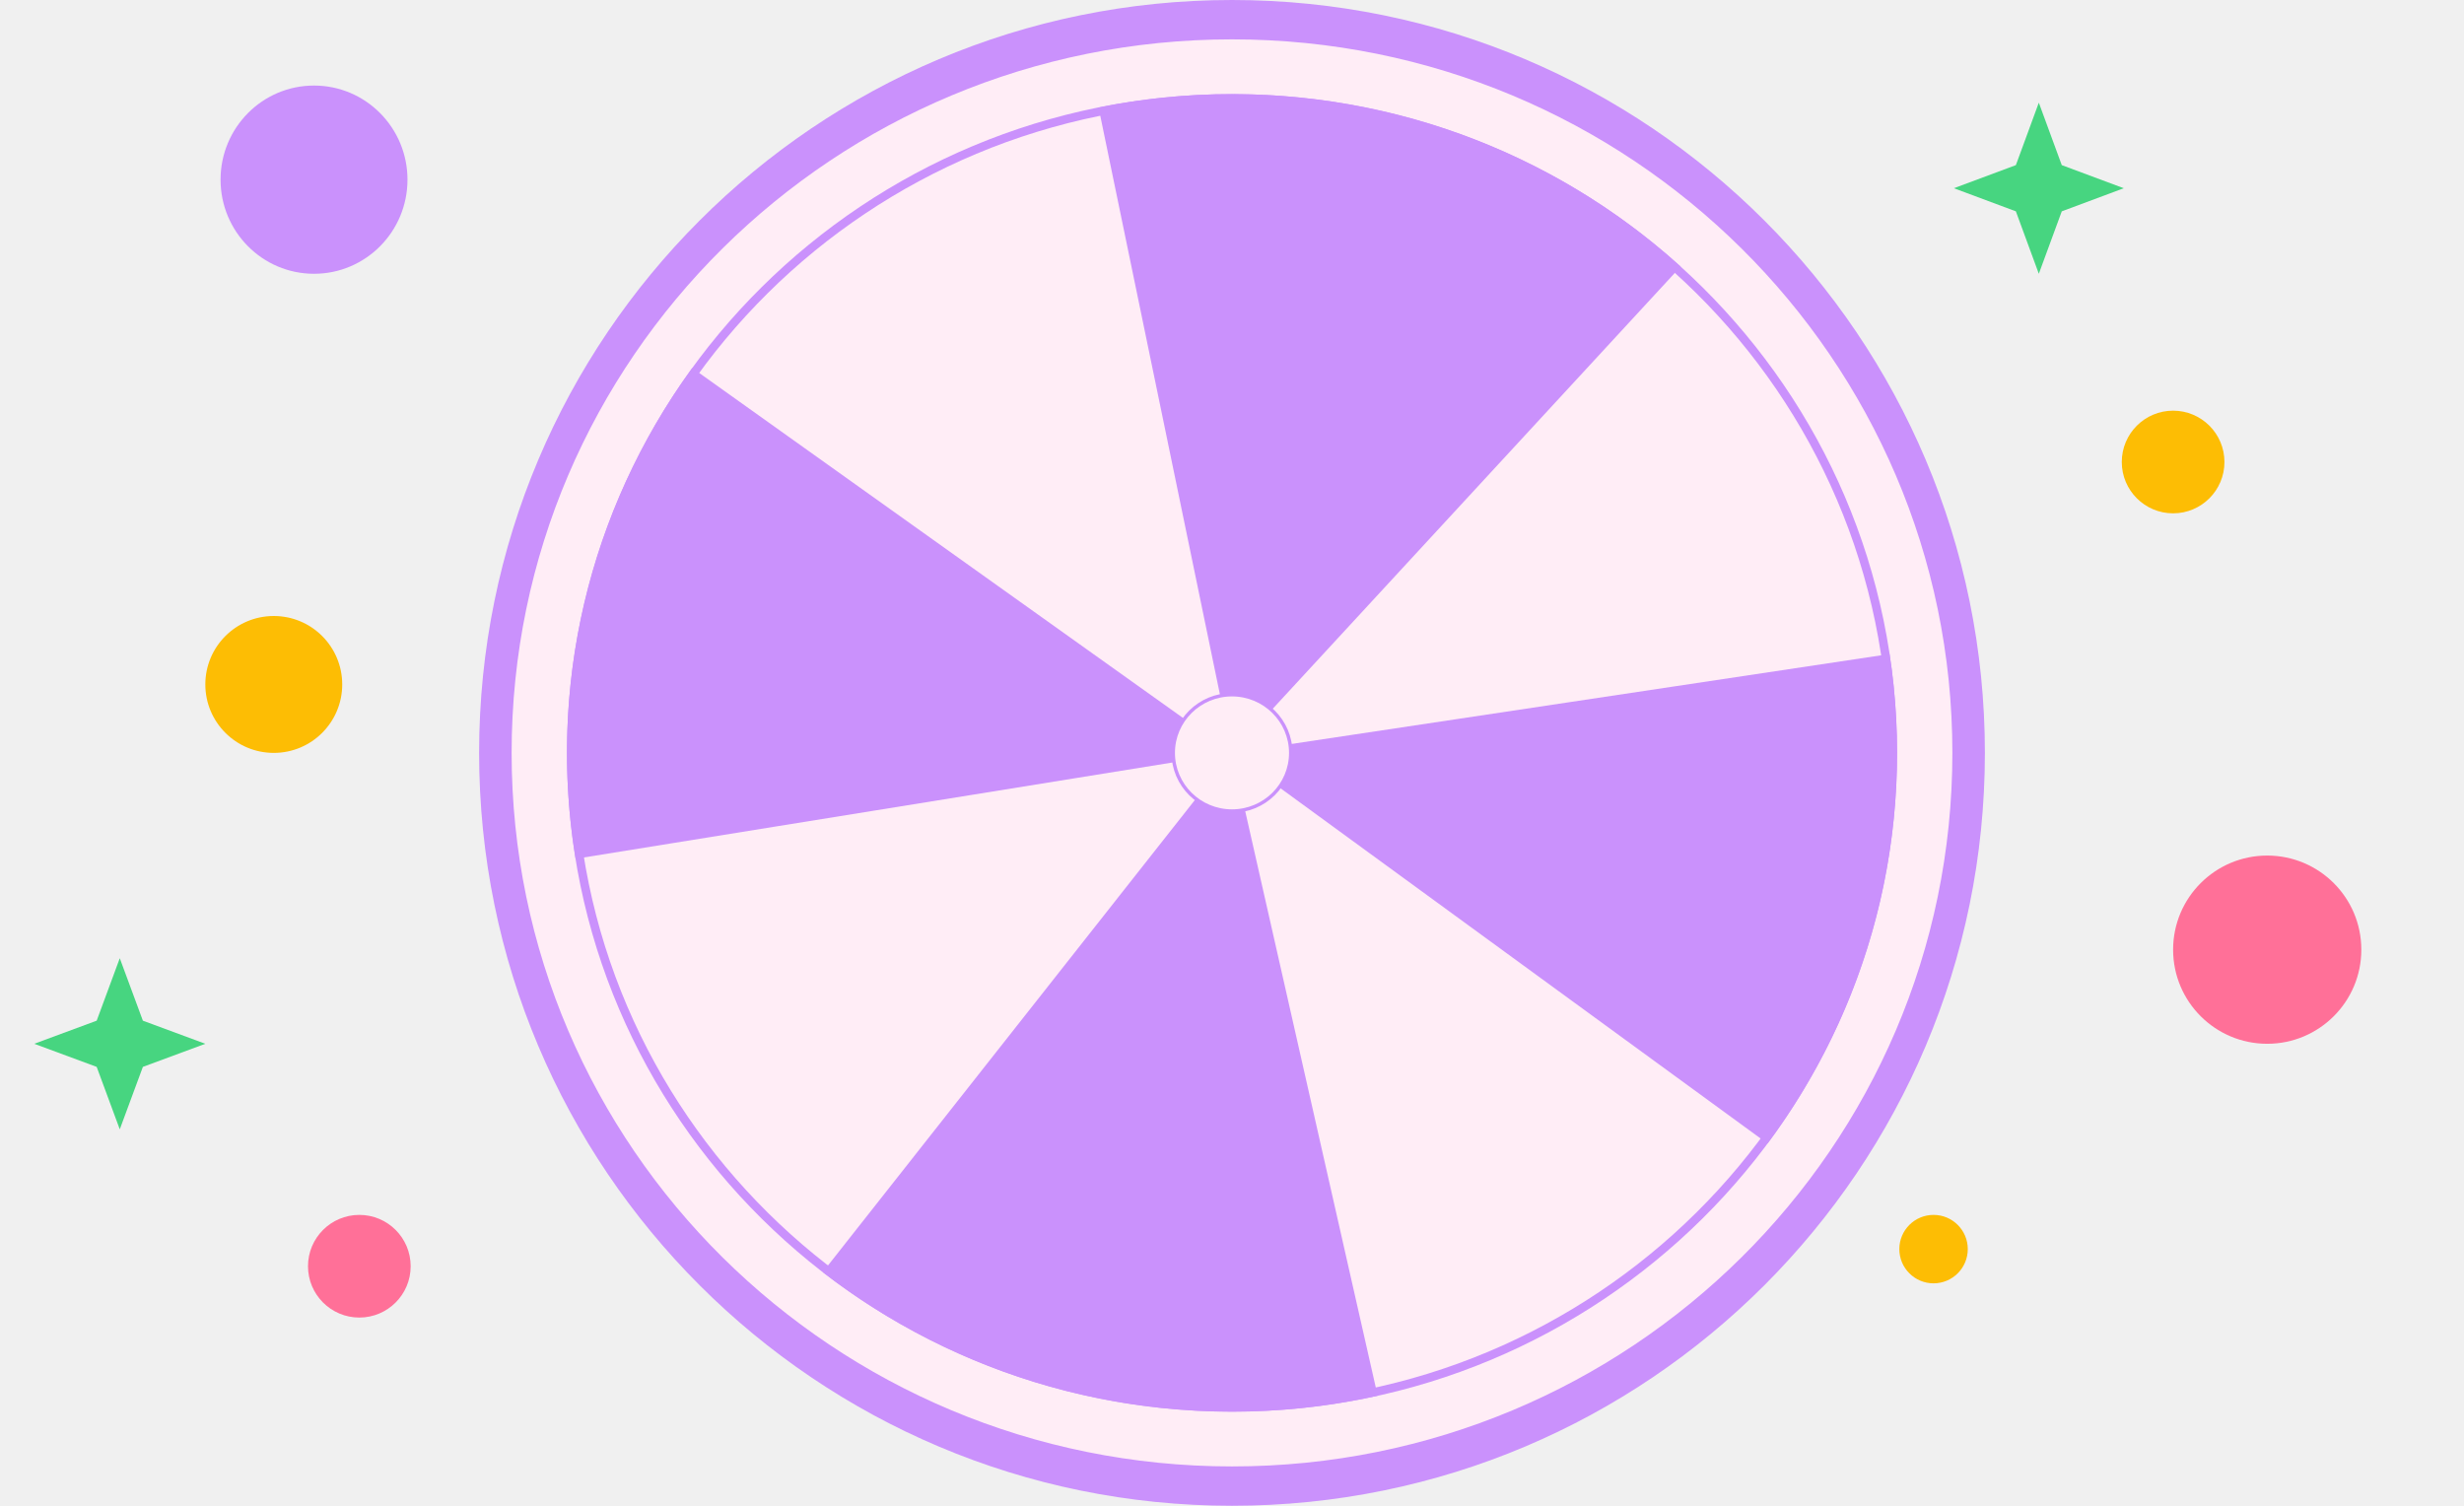
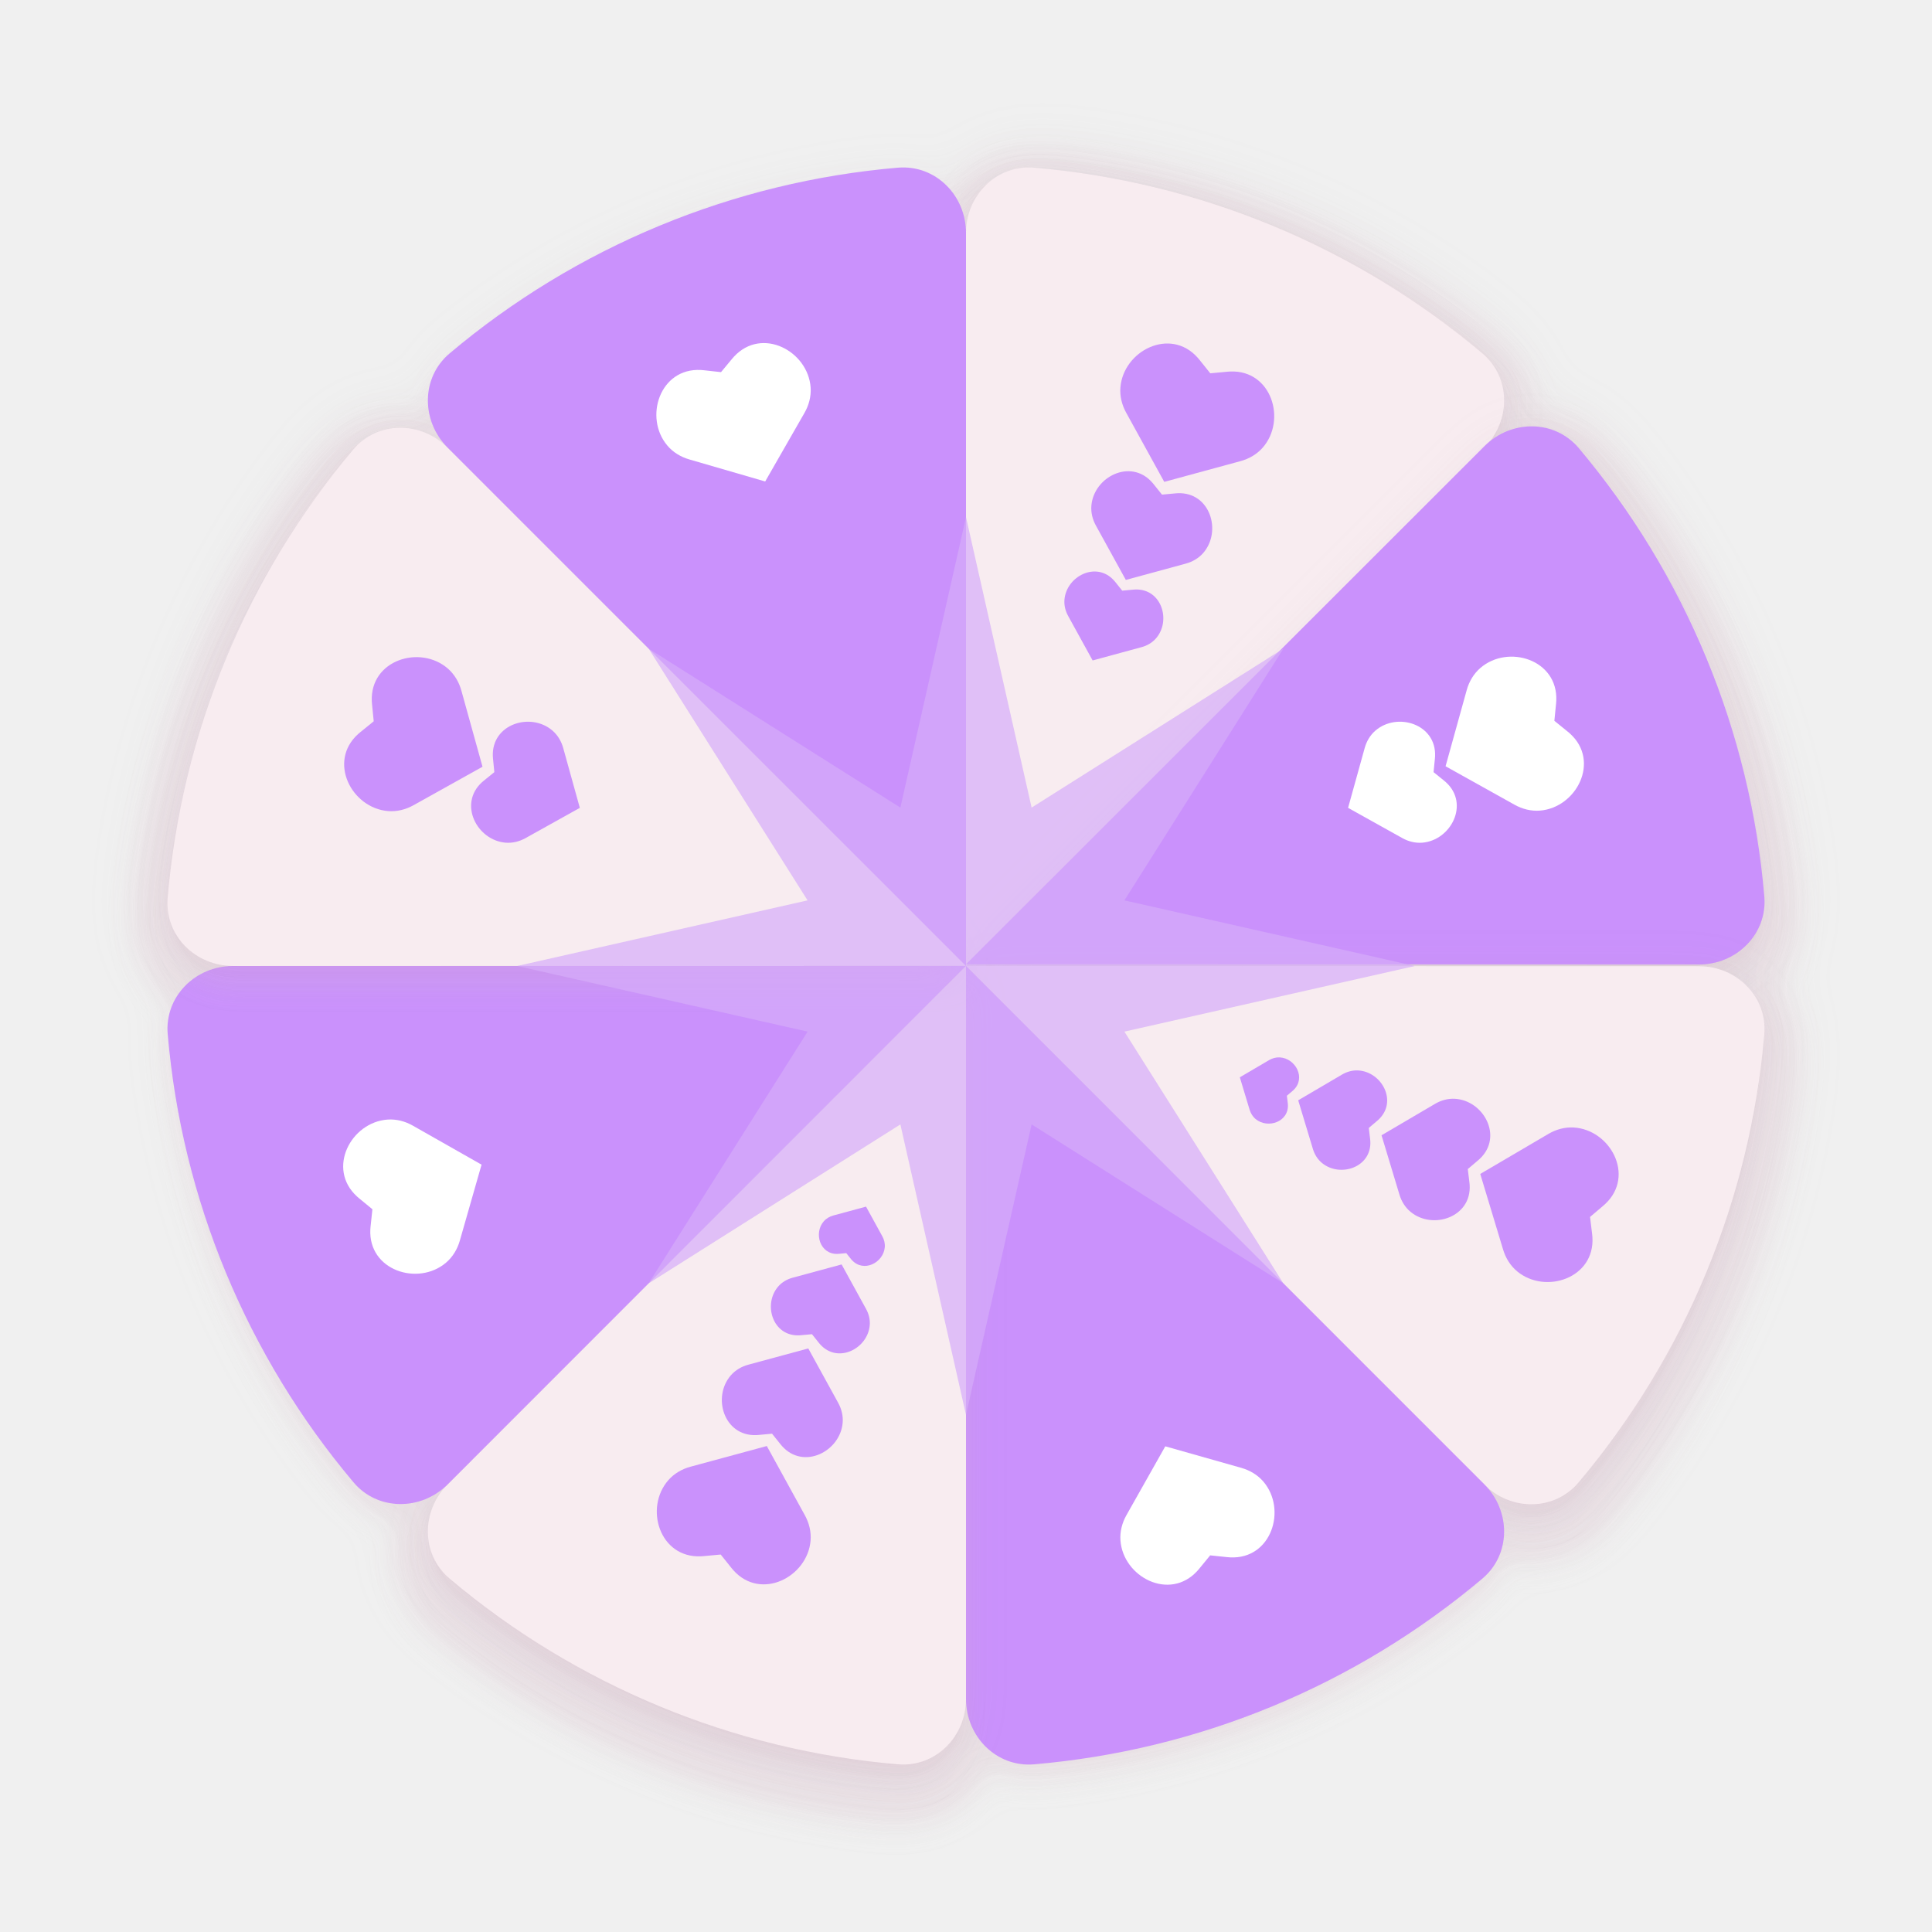
- <svg xmlns="http://www.w3.org/2000/svg" width="144" height="88" viewBox="0 0 144 88" fill="none">
-   <circle cx="21" cy="74" r="3" fill="#FF7098" />
-   <circle cx="132.5" cy="55.5" r="5.5" fill="#FF7098" />
-   <circle cx="113" cy="73" r="2" fill="#FDBD04" />
-   <path d="M7 56L8.35 59.65L12 61L8.35 62.35L7 66L5.65 62.35L2 61L5.65 59.65L7 56Z" fill="#47D580" />
-   <circle cx="127" cy="27" r="3" fill="#FDBD04" />
-   <circle cx="16" cy="40" r="4" fill="#FDBD04" />
-   <path d="M119.152 6L120.493 9.65L124.117 11L120.493 12.351L119.152 16L117.811 12.351L114.186 11L117.811 9.65L119.152 6Z" fill="#47D580" />
-   <ellipse cx="18.352" cy="10.5" rx="5.462" ry="5.5" fill="#CA91FC" />
-   <circle cx="72" cy="44" r="43.5" fill="#CA91FC" stroke="#CA91FC" />
-   <path d="M114.25 44C114.25 67.112 95.335 85.85 72 85.85C48.665 85.85 29.75 67.112 29.75 44C29.75 20.888 48.665 2.15 72 2.15C95.335 2.15 114.25 20.888 114.25 44Z" fill="#FFEDF6" stroke="#CA91FC" stroke-width="0.3" />
-   <path d="M110.618 44C110.618 65.123 93.331 82.25 72.001 82.25C50.671 82.25 33.384 65.123 33.384 44C33.384 22.877 50.671 5.75 72.001 5.75C93.331 5.75 110.618 22.877 110.618 44Z" fill="#FFEDF6" stroke="#CA91FC" stroke-width="0.5" />
-   <path d="M48.081 74.345C52.611 77.849 57.87 80.314 63.478 81.563C69.086 82.811 74.903 82.812 80.512 81.566L72.001 44L48.081 74.345Z" fill="#CA91FC" />
-   <path d="M40.457 21.507C37.475 25.61 35.339 30.255 34.169 35.177C32.999 40.098 32.819 45.199 33.64 50.189L72.001 44L40.457 21.507Z" fill="#CA91FC" />
-   <path d="M64.202 6.283C70.211 5.064 76.425 5.271 82.338 6.887C88.251 8.503 93.693 11.482 98.221 15.581L72.001 44L64.202 6.283Z" fill="#CA91FC" />
-   <path d="M110.428 38.223C111.974 48.318 109.409 58.609 103.297 66.83L72.001 44L110.428 38.223Z" fill="#CA91FC" />
-   <path d="M75.433 44C75.433 45.877 73.896 47.4 71.999 47.4C70.102 47.4 68.566 45.877 68.566 44C68.566 42.123 70.102 40.6 71.999 40.6C73.896 40.6 75.433 42.123 75.433 44Z" fill="#FFEDF6" stroke="#CA91FC" stroke-width="0.2" />
+ <svg xmlns="http://www.w3.org/2000/svg" width="340" height="340" viewBox="0 0 340 340" fill="none">
+   <g filter="url(#filter0_ddd)">
+     <g filter="url(#filter1_ddd)">
+       <path d="M170 41C170 34.373 175.382 28.947 181.985 29.51C196.395 30.74 210.553 34.181 223.958 39.733C237.363 45.285 249.808 52.864 260.866 62.184C265.934 66.455 265.903 74.097 261.217 78.783L170 170L170 41Z" fill="#F8ECF0" />
+     </g>
+     <path fill-rule="evenodd" clip-rule="evenodd" d="M204.889 84.799L198.177 72.606C197.438 71.261 197.043 69.714 197.176 68.15C197.718 61.726 205.921 57.527 210.757 62.93C210.869 63.055 210.978 63.184 211.085 63.318L212.991 65.696L216.024 65.413C216.195 65.397 216.364 65.386 216.531 65.379C223.777 65.1 226.461 73.916 222.22 78.771C221.187 79.953 219.801 80.745 218.32 81.148L204.889 84.799Z" fill="#CA91FC" />
+     <path fill-rule="evenodd" clip-rule="evenodd" d="M192.286 116.228L187.971 108.389C187.495 107.525 187.242 106.53 187.327 105.525C187.675 101.396 192.949 98.696 196.058 102.169C196.13 102.25 196.2 102.333 196.269 102.419L197.494 103.947L199.444 103.765C199.553 103.755 199.662 103.748 199.77 103.743C204.428 103.564 206.153 109.231 203.427 112.352C202.763 113.112 201.872 113.622 200.92 113.881L192.286 116.228Z" fill="#CA91FC" />
+     <path fill-rule="evenodd" clip-rule="evenodd" d="M198.127 102.057L192.853 92.476C192.272 91.42 191.962 90.204 192.066 88.975C192.492 83.928 198.938 80.629 202.737 84.874C202.825 84.972 202.911 85.073 202.995 85.178L204.492 87.046L206.876 86.824C207.01 86.812 207.142 86.803 207.274 86.798C212.967 86.578 215.076 93.505 211.744 97.32C210.933 98.249 209.843 98.871 208.68 99.187L198.127 102.057Z" fill="#CA91FC" />
+     <g filter="url(#filter2_ddd)">
+       <path d="M299 169.738C305.628 169.74 311.055 164.36 310.493 157.756C309.268 143.347 305.831 129.187 300.282 115.78C294.734 102.374 287.159 89.927 277.842 78.866C273.573 73.797 265.93 73.826 261.243 78.511L170 169.702L299 169.738Z" fill="#CA91FC" />
+     </g>
+     <path fill-rule="evenodd" clip-rule="evenodd" d="M254.396 134.849L258.12 121.438C258.531 119.96 259.331 118.578 260.519 117.552C265.397 113.337 274.198 116.069 273.879 123.313C273.872 123.481 273.86 123.649 273.843 123.82L273.543 126.852L275.91 128.77C276.043 128.878 276.172 128.988 276.296 129.101C281.673 133.966 277.429 142.146 271.003 142.653C269.438 142.777 267.893 142.374 266.553 141.627L254.396 134.849Z" fill="white" />
+     <path fill-rule="evenodd" clip-rule="evenodd" d="M237.24 142.167L240.166 131.63C240.489 130.469 241.117 129.383 242.05 128.576C245.883 125.265 252.798 127.411 252.548 133.103C252.542 133.235 252.533 133.367 252.519 133.501L252.284 135.884L254.144 137.391C254.249 137.475 254.349 137.562 254.447 137.65C258.672 141.473 255.338 147.9 250.288 148.299C249.059 148.396 247.845 148.08 246.792 147.493L237.24 142.167Z" fill="white" />
+     <g filter="url(#filter3_ddd)">
+       <path d="M299 170.036C305.627 170.038 311.051 175.422 310.486 182.025C309.253 196.434 305.808 210.592 300.252 223.995C294.695 237.398 287.113 249.841 277.79 260.896C273.518 265.963 265.876 265.93 261.191 261.242L170 170L299 170.036Z" fill="#F8ECF0" />
+     </g>
+     <path fill-rule="evenodd" clip-rule="evenodd" d="M218.188 189.587L219.912 195.297C220.102 195.927 220.458 196.511 220.977 196.939C223.108 198.698 226.852 197.443 226.646 194.343C226.642 194.271 226.635 194.199 226.626 194.126L226.468 192.83L227.464 191.985C227.52 191.937 227.574 191.889 227.627 191.84C229.884 189.704 227.987 186.239 225.228 186.084C224.557 186.046 223.899 186.233 223.332 186.566L218.188 189.587Z" fill="#CA91FC" />
+     <path fill-rule="evenodd" clip-rule="evenodd" d="M243.126 199.789L246.287 210.258C246.636 211.412 247.288 212.484 248.24 213.269C252.145 216.494 259.011 214.193 258.633 208.508C258.624 208.377 258.612 208.244 258.596 208.111L258.307 205.734L260.133 204.186C260.235 204.099 260.334 204.01 260.43 203.92C264.568 200.003 261.091 193.652 256.034 193.367C254.802 193.297 253.596 193.641 252.556 194.251L243.126 199.789Z" fill="#CA91FC" />
+     <path fill-rule="evenodd" clip-rule="evenodd" d="M228.462 193.635L231.049 202.201C231.334 203.145 231.868 204.022 232.646 204.664C235.842 207.302 241.459 205.42 241.15 200.769C241.142 200.661 241.132 200.553 241.119 200.444L240.883 198.499L242.377 197.232C242.461 197.161 242.542 197.088 242.62 197.014C246.005 193.81 243.16 188.614 239.023 188.38C238.015 188.323 237.028 188.604 236.178 189.104L228.462 193.635Z" fill="#CA91FC" />
+     <path fill-rule="evenodd" clip-rule="evenodd" d="M260.5 206.593L264.524 219.917C264.968 221.386 265.798 222.75 267.009 223.749C271.979 227.853 280.718 224.925 280.237 217.69C280.226 217.523 280.21 217.355 280.189 217.185L279.822 214.16L282.146 212.189C282.276 212.079 282.402 211.966 282.524 211.85C287.791 206.866 283.365 198.783 276.929 198.419C275.362 198.331 273.826 198.768 272.503 199.545L260.5 206.593Z" fill="#CA91FC" />
+     <path d="M170 299C170 305.627 175.382 311.053 181.986 310.49C196.395 309.26 210.554 305.819 223.958 300.267C237.363 294.715 249.808 287.136 260.866 277.816C265.934 273.545 265.903 265.903 261.217 261.217L170 170V299Z" fill="#CA91FC" />
+     <path fill-rule="evenodd" clip-rule="evenodd" d="M205.071 254.529L218.463 258.324C219.939 258.742 221.317 259.549 222.337 260.742C226.526 265.642 223.748 274.429 216.506 274.072C216.338 274.064 216.169 274.051 215.999 274.033L212.969 273.718L211.038 276.075C210.93 276.208 210.819 276.336 210.706 276.46C205.813 281.811 197.654 277.525 197.181 271.096C197.065 269.53 197.476 267.987 198.23 266.651L205.071 254.529Z" fill="white" />
+     <g filter="url(#filter4_ddd)">
+       <path d="M170 299C170 305.627 164.618 311.053 158.014 310.49C143.605 309.26 129.446 305.819 116.042 300.267C102.637 294.715 90.192 287.136 79.134 277.816C74.066 273.545 74.097 265.903 78.783 261.217L170 170V299Z" fill="#F8ECF0" />
+     </g>
+     <path fill-rule="evenodd" clip-rule="evenodd" d="M134.946 254.475L141.65 266.673C142.389 268.017 142.782 269.565 142.649 271.129C142.103 277.552 133.896 281.746 129.064 276.339C128.952 276.214 128.843 276.085 128.736 275.952L126.832 273.573L123.798 273.854C123.628 273.87 123.459 273.88 123.292 273.887C116.046 274.162 113.368 265.344 117.612 260.492C118.645 259.31 120.032 258.519 121.513 258.117L134.946 254.475Z" fill="#CA91FC" />
+     <path fill-rule="evenodd" clip-rule="evenodd" d="M148.109 222.519L152.418 230.361C152.893 231.226 153.146 232.22 153.06 233.226C152.709 237.355 147.433 240.051 144.327 236.575C144.255 236.495 144.185 236.412 144.116 236.326L142.892 234.797L140.942 234.977C140.832 234.988 140.724 234.995 140.616 234.999C135.958 235.175 134.236 229.507 136.965 226.387C137.629 225.628 138.521 225.119 139.473 224.861L148.109 222.519Z" fill="#CA91FC" />
+     <path fill-rule="evenodd" clip-rule="evenodd" d="M142.244 237.302L147.511 246.886C148.091 247.942 148.4 249.158 148.296 250.387C147.866 255.434 141.418 258.729 137.622 254.481C137.534 254.383 137.448 254.281 137.364 254.176L135.868 252.307L133.484 252.528C133.35 252.54 133.218 252.549 133.086 252.554C127.393 252.77 125.289 245.841 128.624 242.029C129.436 241.101 130.525 240.479 131.689 240.163L142.244 237.302Z" fill="#CA91FC" />
+     <path fill-rule="evenodd" clip-rule="evenodd" d="M152.406 212.346L155.279 217.574C155.595 218.15 155.764 218.814 155.707 219.484C155.472 222.237 151.955 224.034 149.884 221.717C149.837 221.663 149.79 221.608 149.744 221.551L148.928 220.531L147.628 220.652C147.555 220.658 147.482 220.663 147.411 220.666C144.305 220.783 143.158 217.004 144.976 214.925C145.419 214.418 146.014 214.079 146.648 213.907L152.406 212.346Z" fill="#CA91FC" />
+     <path d="M41 169.997C34.373 169.998 28.948 175.382 29.514 181.985C30.747 196.394 34.192 210.552 39.748 223.955C45.304 237.358 52.887 249.801 62.209 260.857C66.482 265.923 74.124 265.89 78.809 261.203L170 169.96L41 169.997Z" fill="#CA91FC" />
+     <path fill-rule="evenodd" clip-rule="evenodd" d="M84.746 204.96L80.918 218.342C80.496 219.817 79.686 221.193 78.49 222.21C73.579 226.386 64.799 223.586 65.174 216.345C65.183 216.177 65.197 216.009 65.215 215.839L65.538 212.809L63.185 210.872C63.053 210.763 62.926 210.652 62.802 210.539C57.463 205.632 61.77 197.485 68.2 197.027C69.766 196.916 71.308 197.331 72.642 198.088L84.746 204.96Z" fill="white" />
+     <g filter="url(#filter5_ddd)">
+       <path d="M41 169.997C34.373 169.998 28.946 164.618 29.507 158.014C30.732 143.605 34.169 129.445 39.718 116.039C45.267 102.632 52.842 90.185 62.158 79.124C66.428 74.055 74.07 74.084 78.757 78.769L170 169.96L41 169.997Z" fill="#F8ECF0" />
+     </g>
+     <path fill-rule="evenodd" clip-rule="evenodd" d="M84.915 134.934L72.758 141.712C71.418 142.459 69.873 142.862 68.308 142.738C61.882 142.231 57.638 134.051 63.015 129.185C63.139 129.073 63.267 128.963 63.401 128.855L65.768 126.937L65.468 123.905C65.451 123.734 65.439 123.566 65.432 123.398C65.113 116.154 73.914 113.422 78.792 117.636C79.98 118.663 80.78 120.045 81.191 121.523L84.915 134.934Z" fill="#CA91FC" />
+     <path fill-rule="evenodd" clip-rule="evenodd" d="M102.04 142.168L92.488 147.493C91.435 148.08 90.221 148.396 88.991 148.299C83.942 147.9 80.608 141.473 84.832 137.65C84.93 137.562 85.031 137.475 85.136 137.391L86.996 135.884L86.76 133.501C86.747 133.367 86.738 133.235 86.732 133.103C86.481 127.411 93.397 125.265 97.229 128.576C98.163 129.383 98.791 130.469 99.114 131.63L102.04 142.168Z" fill="#CA91FC" />
+     <path d="M170 41C170 34.373 164.618 28.947 158.014 29.51C143.605 30.74 129.446 34.181 116.042 39.733C102.637 45.285 90.192 52.864 79.134 62.184C74.066 66.455 74.097 74.097 78.783 78.783L170 170V41Z" fill="#CA91FC" />
+     <path fill-rule="evenodd" clip-rule="evenodd" d="M134.661 84.73L121.294 80.849C119.821 80.421 118.448 79.605 117.436 78.405C113.279 73.478 116.114 64.71 123.353 65.113C123.521 65.123 123.689 65.136 123.859 65.155L126.888 65.49L128.834 63.145C128.943 63.014 129.055 62.887 129.168 62.764C134.096 57.444 142.226 61.783 142.659 68.215C142.764 69.781 142.343 71.321 141.581 72.653L134.661 84.73Z" fill="white" />
+     <path opacity="0.7" d="M170 91L181.548 142.122L225.861 114.139L197.878 158.452L249 170L197.878 181.548L225.861 225.861L181.548 197.878L170 249L158.452 197.878L114.139 225.861L142.122 181.548L91 170L142.122 158.452L114.139 114.139L158.452 142.122L170 91Z" fill="#D5ACF9" />
+   </g>
+   <defs>
+     <filter id="filter0_ddd" x="-8" y="-7" width="356" height="356" filterUnits="userSpaceOnUse" color-interpolation-filters="sRGB">
+       <feFlood flood-opacity="0" result="BackgroundImageFix" />
+       <feColorMatrix in="SourceAlpha" type="matrix" values="0 0 0 0 0 0 0 0 0 0 0 0 0 0 0 0 0 0 127 0" />
+       <feOffset dy="1" />
+       <feGaussianBlur stdDeviation="4" />
+       <feColorMatrix type="matrix" values="0 0 0 0 0.639 0 0 0 0 0.639 0 0 0 0 0.639 0 0 0 0.08 0" />
+       <feBlend mode="normal" in2="BackgroundImageFix" result="effect1_dropShadow" />
+       <feColorMatrix in="SourceAlpha" type="matrix" values="0 0 0 0 0 0 0 0 0 0 0 0 0 0 0 0 0 0 127 0" />
+       <feOffset dy="4" />
+       <feGaussianBlur stdDeviation="2" />
+       <feColorMatrix type="matrix" values="0 0 0 0 0.821 0 0 0 0 0.821 0 0 0 0 0.821 0 0 0 0.12 0" />
+       <feBlend mode="normal" in2="effect1_dropShadow" result="effect2_dropShadow" />
+       <feColorMatrix in="SourceAlpha" type="matrix" values="0 0 0 0 0 0 0 0 0 0 0 0 0 0 0 0 0 0 127 0" />
+       <feOffset dy="2" />
+       <feGaussianBlur stdDeviation="2" />
+       <feColorMatrix type="matrix" values="0 0 0 0 0.937 0 0 0 0 0.345 0 0 0 0 0.627 0 0 0 0.06 0" />
+       <feBlend mode="normal" in2="effect2_dropShadow" result="effect3_dropShadow" />
+       <feBlend mode="normal" in="SourceGraphic" in2="effect3_dropShadow" result="shape" />
+     </filter>
+     <filter id="filter1_ddd" x="162" y="22.47" width="110.7" height="156.53" filterUnits="userSpaceOnUse" color-interpolation-filters="sRGB">
+       <feFlood flood-opacity="0" result="BackgroundImageFix" />
+       <feColorMatrix in="SourceAlpha" type="matrix" values="0 0 0 0 0 0 0 0 0 0 0 0 0 0 0 0 0 0 127 0" />
+       <feOffset dy="1" />
+       <feGaussianBlur stdDeviation="4" />
+       <feColorMatrix type="matrix" values="0 0 0 0 0.639 0 0 0 0 0.639 0 0 0 0 0.639 0 0 0 0.08 0" />
+       <feBlend mode="normal" in2="BackgroundImageFix" result="effect1_dropShadow" />
+       <feColorMatrix in="SourceAlpha" type="matrix" values="0 0 0 0 0 0 0 0 0 0 0 0 0 0 0 0 0 0 127 0" />
+       <feOffset dy="4" />
+       <feGaussianBlur stdDeviation="2" />
+       <feColorMatrix type="matrix" values="0 0 0 0 0.821 0 0 0 0 0.821 0 0 0 0 0.821 0 0 0 0.12 0" />
+       <feBlend mode="normal" in2="effect1_dropShadow" result="effect2_dropShadow" />
+       <feColorMatrix in="SourceAlpha" type="matrix" values="0 0 0 0 0 0 0 0 0 0 0 0 0 0 0 0 0 0 127 0" />
+       <feOffset dy="2" />
+       <feGaussianBlur stdDeviation="2" />
+       <feColorMatrix type="matrix" values="0 0 0 0 0.937 0 0 0 0 0.345 0 0 0 0 0.627 0 0 0 0.06 0" />
+       <feBlend mode="normal" in2="effect2_dropShadow" result="effect3_dropShadow" />
+       <feBlend mode="normal" in="SourceGraphic" in2="effect3_dropShadow" result="shape" />
+     </filter>
+     <filter id="filter2_ddd" x="162" y="68.03" width="156.533" height="110.708" filterUnits="userSpaceOnUse" color-interpolation-filters="sRGB">
+       <feFlood flood-opacity="0" result="BackgroundImageFix" />
+       <feColorMatrix in="SourceAlpha" type="matrix" values="0 0 0 0 0 0 0 0 0 0 0 0 0 0 0 0 0 0 127 0" />
+       <feOffset dy="1" />
+       <feGaussianBlur stdDeviation="4" />
+       <feColorMatrix type="matrix" values="0 0 0 0 0.639 0 0 0 0 0.639 0 0 0 0 0.639 0 0 0 0.08 0" />
+       <feBlend mode="normal" in2="BackgroundImageFix" result="effect1_dropShadow" />
+       <feColorMatrix in="SourceAlpha" type="matrix" values="0 0 0 0 0 0 0 0 0 0 0 0 0 0 0 0 0 0 127 0" />
+       <feOffset dy="4" />
+       <feGaussianBlur stdDeviation="2" />
+       <feColorMatrix type="matrix" values="0 0 0 0 0.821 0 0 0 0 0.821 0 0 0 0 0.821 0 0 0 0.12 0" />
+       <feBlend mode="normal" in2="effect1_dropShadow" result="effect2_dropShadow" />
+       <feColorMatrix in="SourceAlpha" type="matrix" values="0 0 0 0 0 0 0 0 0 0 0 0 0 0 0 0 0 0 127 0" />
+       <feOffset dy="2" />
+       <feGaussianBlur stdDeviation="2" />
+       <feColorMatrix type="matrix" values="0 0 0 0 0.937 0 0 0 0 0.345 0 0 0 0 0.627 0 0 0 0.06 0" />
+       <feBlend mode="normal" in2="effect2_dropShadow" result="effect3_dropShadow" />
+       <feBlend mode="normal" in="SourceGraphic" in2="effect3_dropShadow" result="shape" />
+     </filter>
+     <filter id="filter3_ddd" x="162" y="163" width="156.527" height="110.728" filterUnits="userSpaceOnUse" color-interpolation-filters="sRGB">
+       <feFlood flood-opacity="0" result="BackgroundImageFix" />
+       <feColorMatrix in="SourceAlpha" type="matrix" values="0 0 0 0 0 0 0 0 0 0 0 0 0 0 0 0 0 0 127 0" />
+       <feOffset dy="1" />
+       <feGaussianBlur stdDeviation="4" />
+       <feColorMatrix type="matrix" values="0 0 0 0 0.639 0 0 0 0 0.639 0 0 0 0 0.639 0 0 0 0.08 0" />
+       <feBlend mode="normal" in2="BackgroundImageFix" result="effect1_dropShadow" />
+       <feColorMatrix in="SourceAlpha" type="matrix" values="0 0 0 0 0 0 0 0 0 0 0 0 0 0 0 0 0 0 127 0" />
+       <feOffset dy="4" />
+       <feGaussianBlur stdDeviation="2" />
+       <feColorMatrix type="matrix" values="0 0 0 0 0.821 0 0 0 0 0.821 0 0 0 0 0.821 0 0 0 0.12 0" />
+       <feBlend mode="normal" in2="effect1_dropShadow" result="effect2_dropShadow" />
+       <feColorMatrix in="SourceAlpha" type="matrix" values="0 0 0 0 0 0 0 0 0 0 0 0 0 0 0 0 0 0 127 0" />
+       <feOffset dy="2" />
+       <feGaussianBlur stdDeviation="2" />
+       <feColorMatrix type="matrix" values="0 0 0 0 0.937 0 0 0 0 0.345 0 0 0 0 0.627 0 0 0 0.06 0" />
+       <feBlend mode="normal" in2="effect2_dropShadow" result="effect3_dropShadow" />
+       <feBlend mode="normal" in="SourceGraphic" in2="effect3_dropShadow" result="shape" />
+     </filter>
+     <filter id="filter4_ddd" x="67.3" y="163" width="110.7" height="156.53" filterUnits="userSpaceOnUse" color-interpolation-filters="sRGB">
+       <feFlood flood-opacity="0" result="BackgroundImageFix" />
+       <feColorMatrix in="SourceAlpha" type="matrix" values="0 0 0 0 0 0 0 0 0 0 0 0 0 0 0 0 0 0 127 0" />
+       <feOffset dy="1" />
+       <feGaussianBlur stdDeviation="4" />
+       <feColorMatrix type="matrix" values="0 0 0 0 0.639 0 0 0 0 0.639 0 0 0 0 0.639 0 0 0 0.08 0" />
+       <feBlend mode="normal" in2="BackgroundImageFix" result="effect1_dropShadow" />
+       <feColorMatrix in="SourceAlpha" type="matrix" values="0 0 0 0 0 0 0 0 0 0 0 0 0 0 0 0 0 0 127 0" />
+       <feOffset dy="4" />
+       <feGaussianBlur stdDeviation="2" />
+       <feColorMatrix type="matrix" values="0 0 0 0 0.821 0 0 0 0 0.821 0 0 0 0 0.821 0 0 0 0.12 0" />
+       <feBlend mode="normal" in2="effect1_dropShadow" result="effect2_dropShadow" />
+       <feColorMatrix in="SourceAlpha" type="matrix" values="0 0 0 0 0 0 0 0 0 0 0 0 0 0 0 0 0 0 127 0" />
+       <feOffset dy="2" />
+       <feGaussianBlur stdDeviation="2" />
+       <feColorMatrix type="matrix" values="0 0 0 0 0.937 0 0 0 0 0.345 0 0 0 0 0.627 0 0 0 0.06 0" />
+       <feBlend mode="normal" in2="effect2_dropShadow" result="effect3_dropShadow" />
+       <feBlend mode="normal" in="SourceGraphic" in2="effect3_dropShadow" result="shape" />
+     </filter>
+     <filter id="filter5_ddd" x="21.467" y="68.288" width="156.533" height="110.708" filterUnits="userSpaceOnUse" color-interpolation-filters="sRGB">
+       <feFlood flood-opacity="0" result="BackgroundImageFix" />
+       <feColorMatrix in="SourceAlpha" type="matrix" values="0 0 0 0 0 0 0 0 0 0 0 0 0 0 0 0 0 0 127 0" />
+       <feOffset dy="1" />
+       <feGaussianBlur stdDeviation="4" />
+       <feColorMatrix type="matrix" values="0 0 0 0 0.639 0 0 0 0 0.639 0 0 0 0 0.639 0 0 0 0.08 0" />
+       <feBlend mode="normal" in2="BackgroundImageFix" result="effect1_dropShadow" />
+       <feColorMatrix in="SourceAlpha" type="matrix" values="0 0 0 0 0 0 0 0 0 0 0 0 0 0 0 0 0 0 127 0" />
+       <feOffset dy="4" />
+       <feGaussianBlur stdDeviation="2" />
+       <feColorMatrix type="matrix" values="0 0 0 0 0.821 0 0 0 0 0.821 0 0 0 0 0.821 0 0 0 0.12 0" />
+       <feBlend mode="normal" in2="effect1_dropShadow" result="effect2_dropShadow" />
+       <feColorMatrix in="SourceAlpha" type="matrix" values="0 0 0 0 0 0 0 0 0 0 0 0 0 0 0 0 0 0 127 0" />
+       <feOffset dy="2" />
+       <feGaussianBlur stdDeviation="2" />
+       <feColorMatrix type="matrix" values="0 0 0 0 0.937 0 0 0 0 0.345 0 0 0 0 0.627 0 0 0 0.06 0" />
+       <feBlend mode="normal" in2="effect2_dropShadow" result="effect3_dropShadow" />
+       <feBlend mode="normal" in="SourceGraphic" in2="effect3_dropShadow" result="shape" />
+     </filter>
+   </defs>
</svg>
